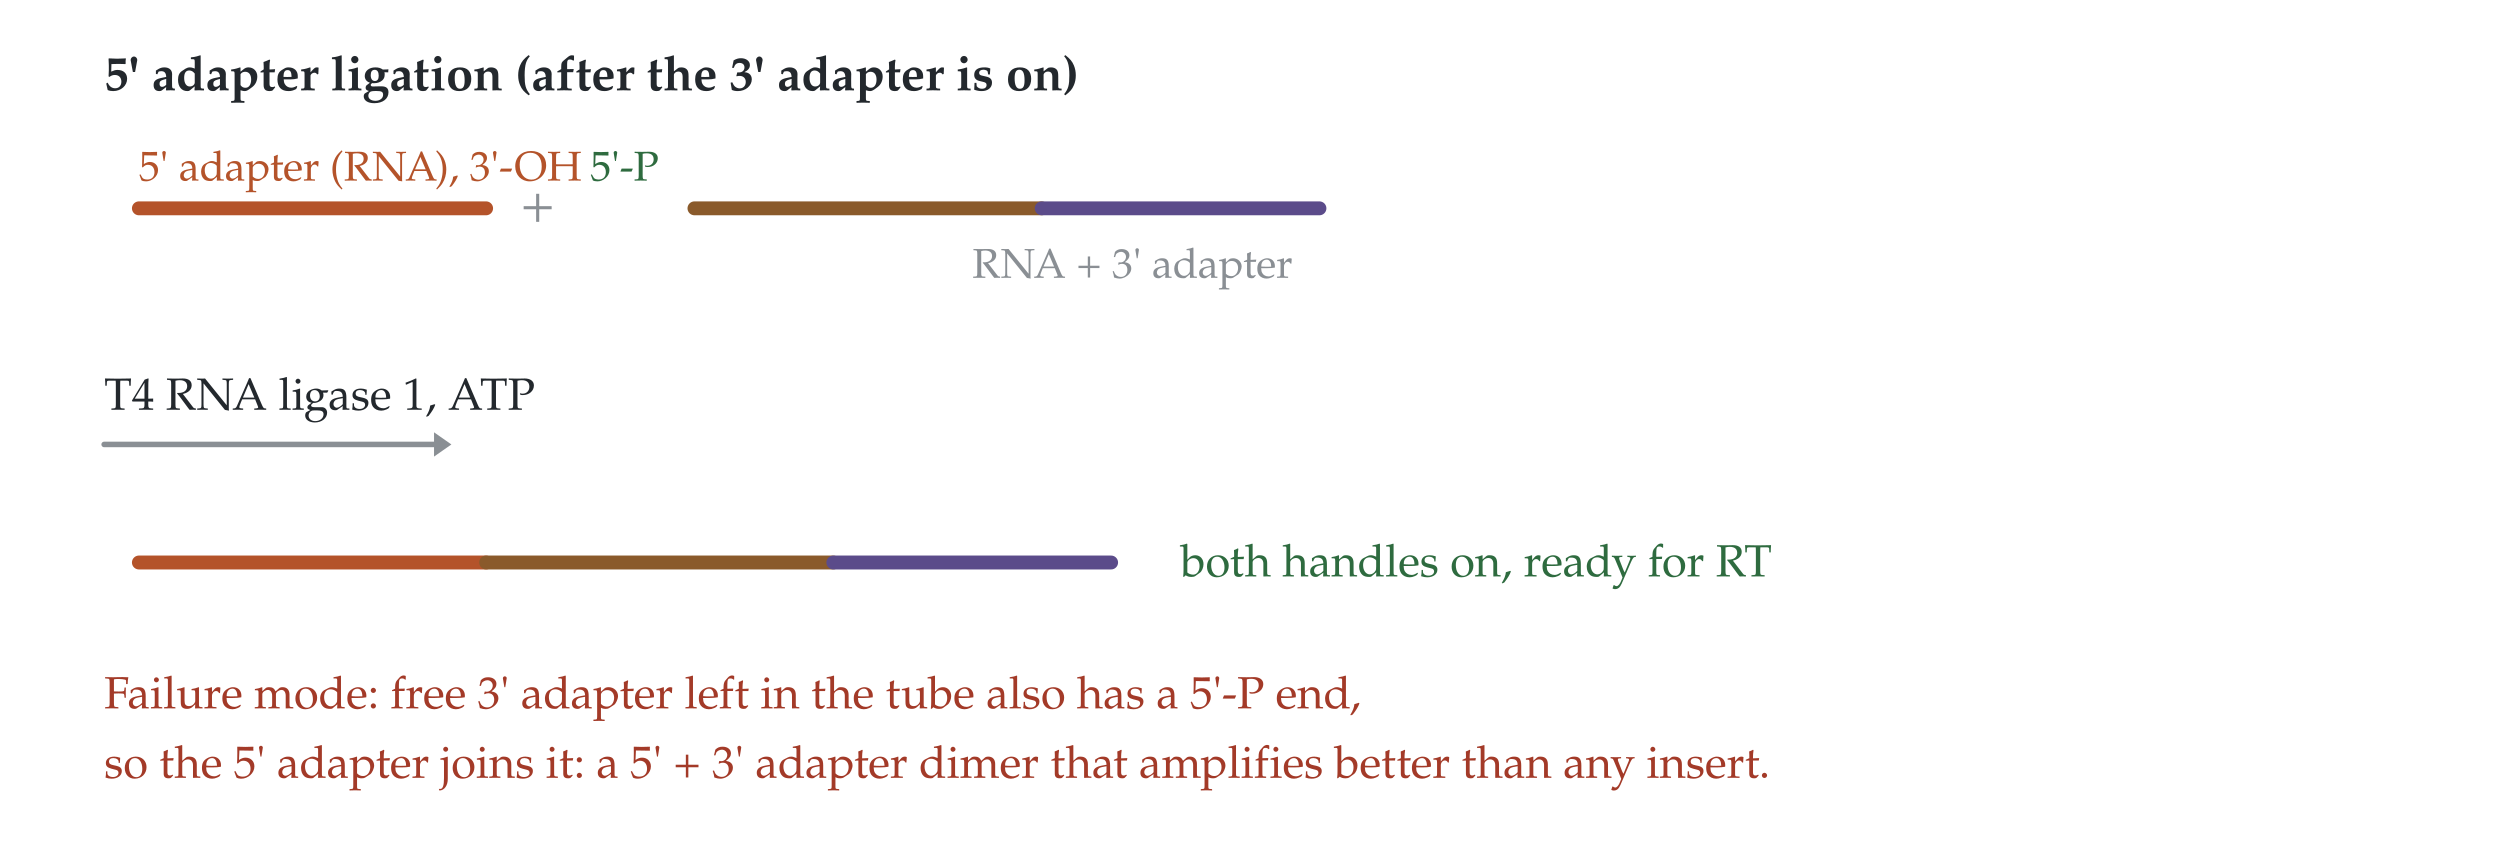
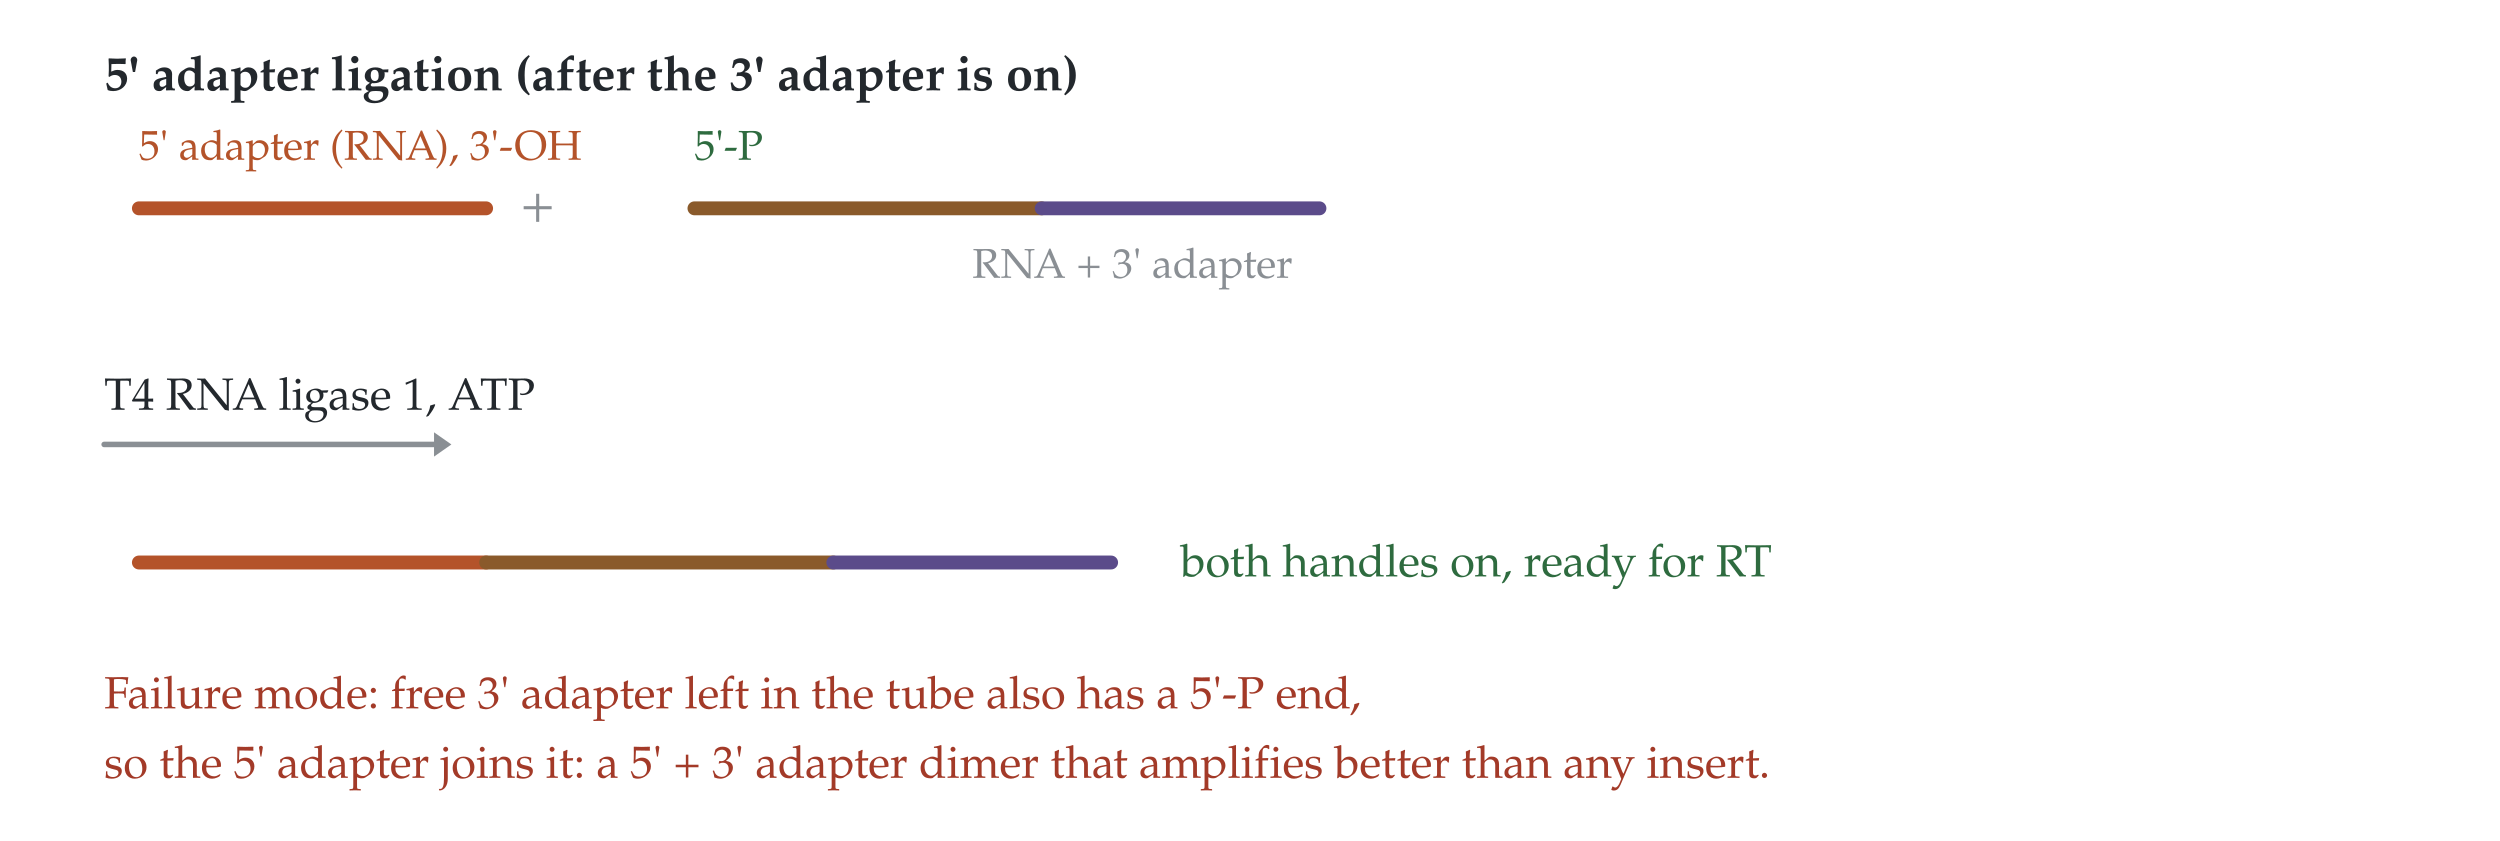
<svg xmlns="http://www.w3.org/2000/svg" viewBox="0 0 720 242" width="720" height="242" font-family="&quot;Palatino Linotype&quot;, &quot;Book Antiqua&quot;, Palatino, FreeSerif, serif" fill="#23282d">
  <rect width="720" height="242" fill="none" />
  <text x="30" y="26" font-size="14" fill="#23282d" font-weight="bold">5' adapter ligation (after the 3' adapter is on)</text>
  <line x1="40" y1="60" x2="140" y2="60" stroke="#b4532a" stroke-width="4" stroke-linecap="round" />
-   <text x="40" y="52" font-size="12" fill="#b4532a">5' adapter (RNA), 3'-OH</text>
+   <text x="40" y="46" font-size="12" fill="#b4532a">5' adapter (RNA), 3'-OH</text>
  <text x="150" y="64" font-size="16" fill="#8a8f94">+</text>
-   <text x="170" y="52" font-size="12" fill="#2e6b3f">5'-P</text>
+   <text x="200" y="46" font-size="12" fill="#2e6b3f">5'-P</text>
  <line x1="200" y1="60" x2="300" y2="60" stroke="#8a5a2b" stroke-width="4" stroke-linecap="round" />
  <line x1="300" y1="60" x2="380" y2="60" stroke="#5b4b8a" stroke-width="4" stroke-linecap="round" />
  <text x="280" y="80" font-size="12" fill="#8a8f94">RNA + 3' adapter</text>
  <text x="30" y="118" font-size="13" fill="#23282d">T4 RNA ligase 1, ATP</text>
  <line x1="30" y1="128" x2="125" y2="128" stroke="#8a8f94" stroke-width="1.6" stroke-linecap="round" />
  <path d="M 130 128 L 125 124.5 L 125 131.5 Z" fill="#8a8f94" />
  <line x1="40" y1="162" x2="140" y2="162" stroke="#b4532a" stroke-width="4" stroke-linecap="round" />
  <line x1="140" y1="162" x2="240" y2="162" stroke="#8a5a2b" stroke-width="4" stroke-linecap="round" />
  <line x1="240" y1="162" x2="320" y2="162" stroke="#5b4b8a" stroke-width="4" stroke-linecap="round" />
  <text x="340" y="166" font-size="13" fill="#2e6b3f">both handles on, ready for RT</text>
  <text x="30" y="204" font-size="13" fill="#a33a28">Failure mode: free 3' adapter left in the tube also has a 5'-P end,</text>
  <text x="30" y="224" font-size="13" fill="#a33a28">so the 5' adapter joins it: a 5' + 3' adapter dimer that amplifies better than any insert.</text>
</svg>
